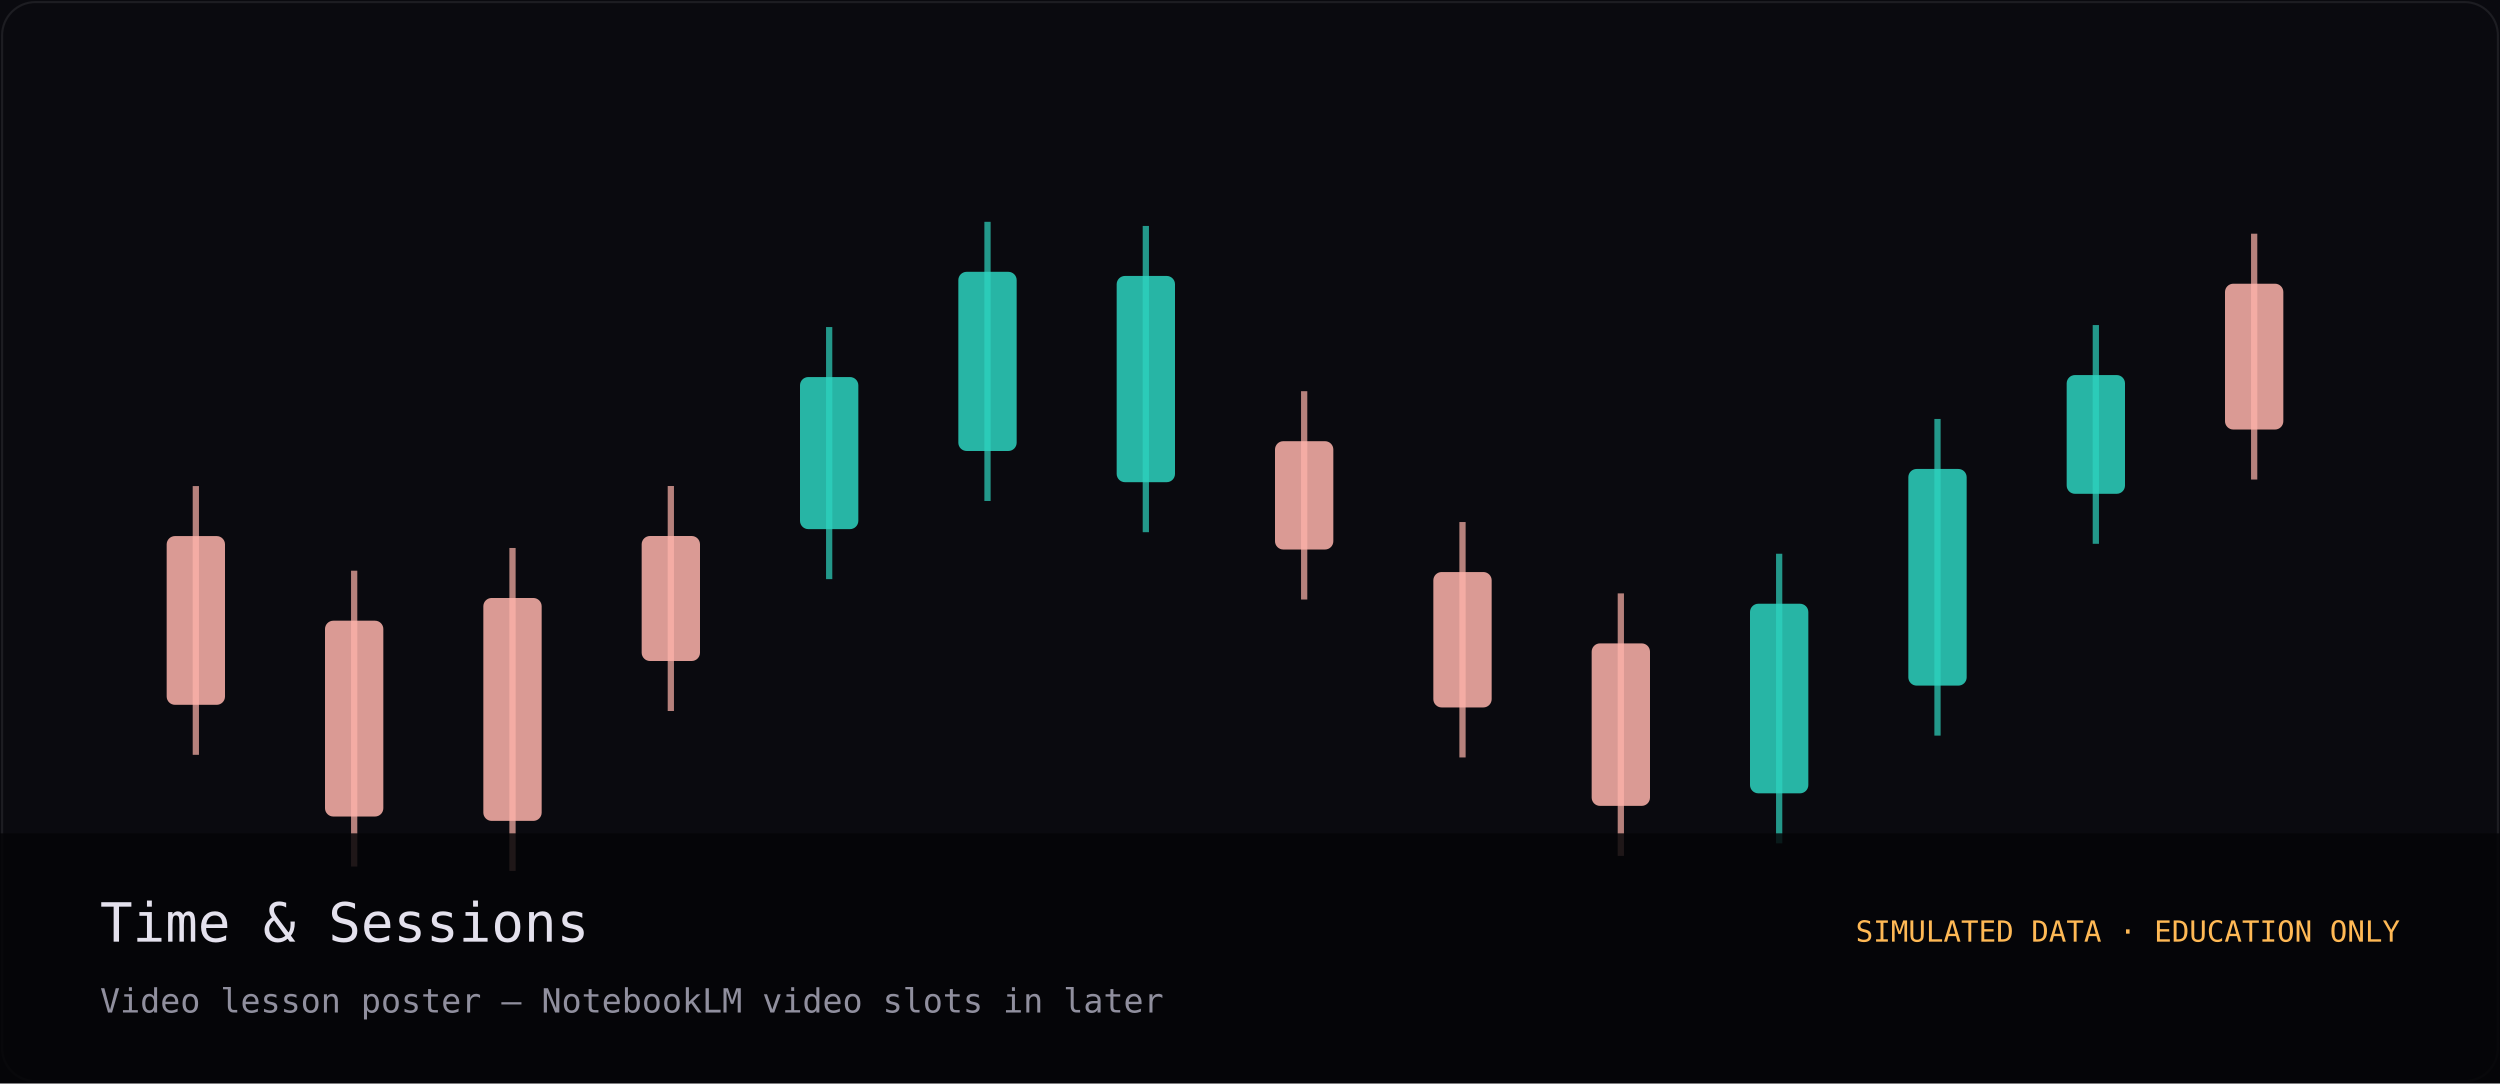
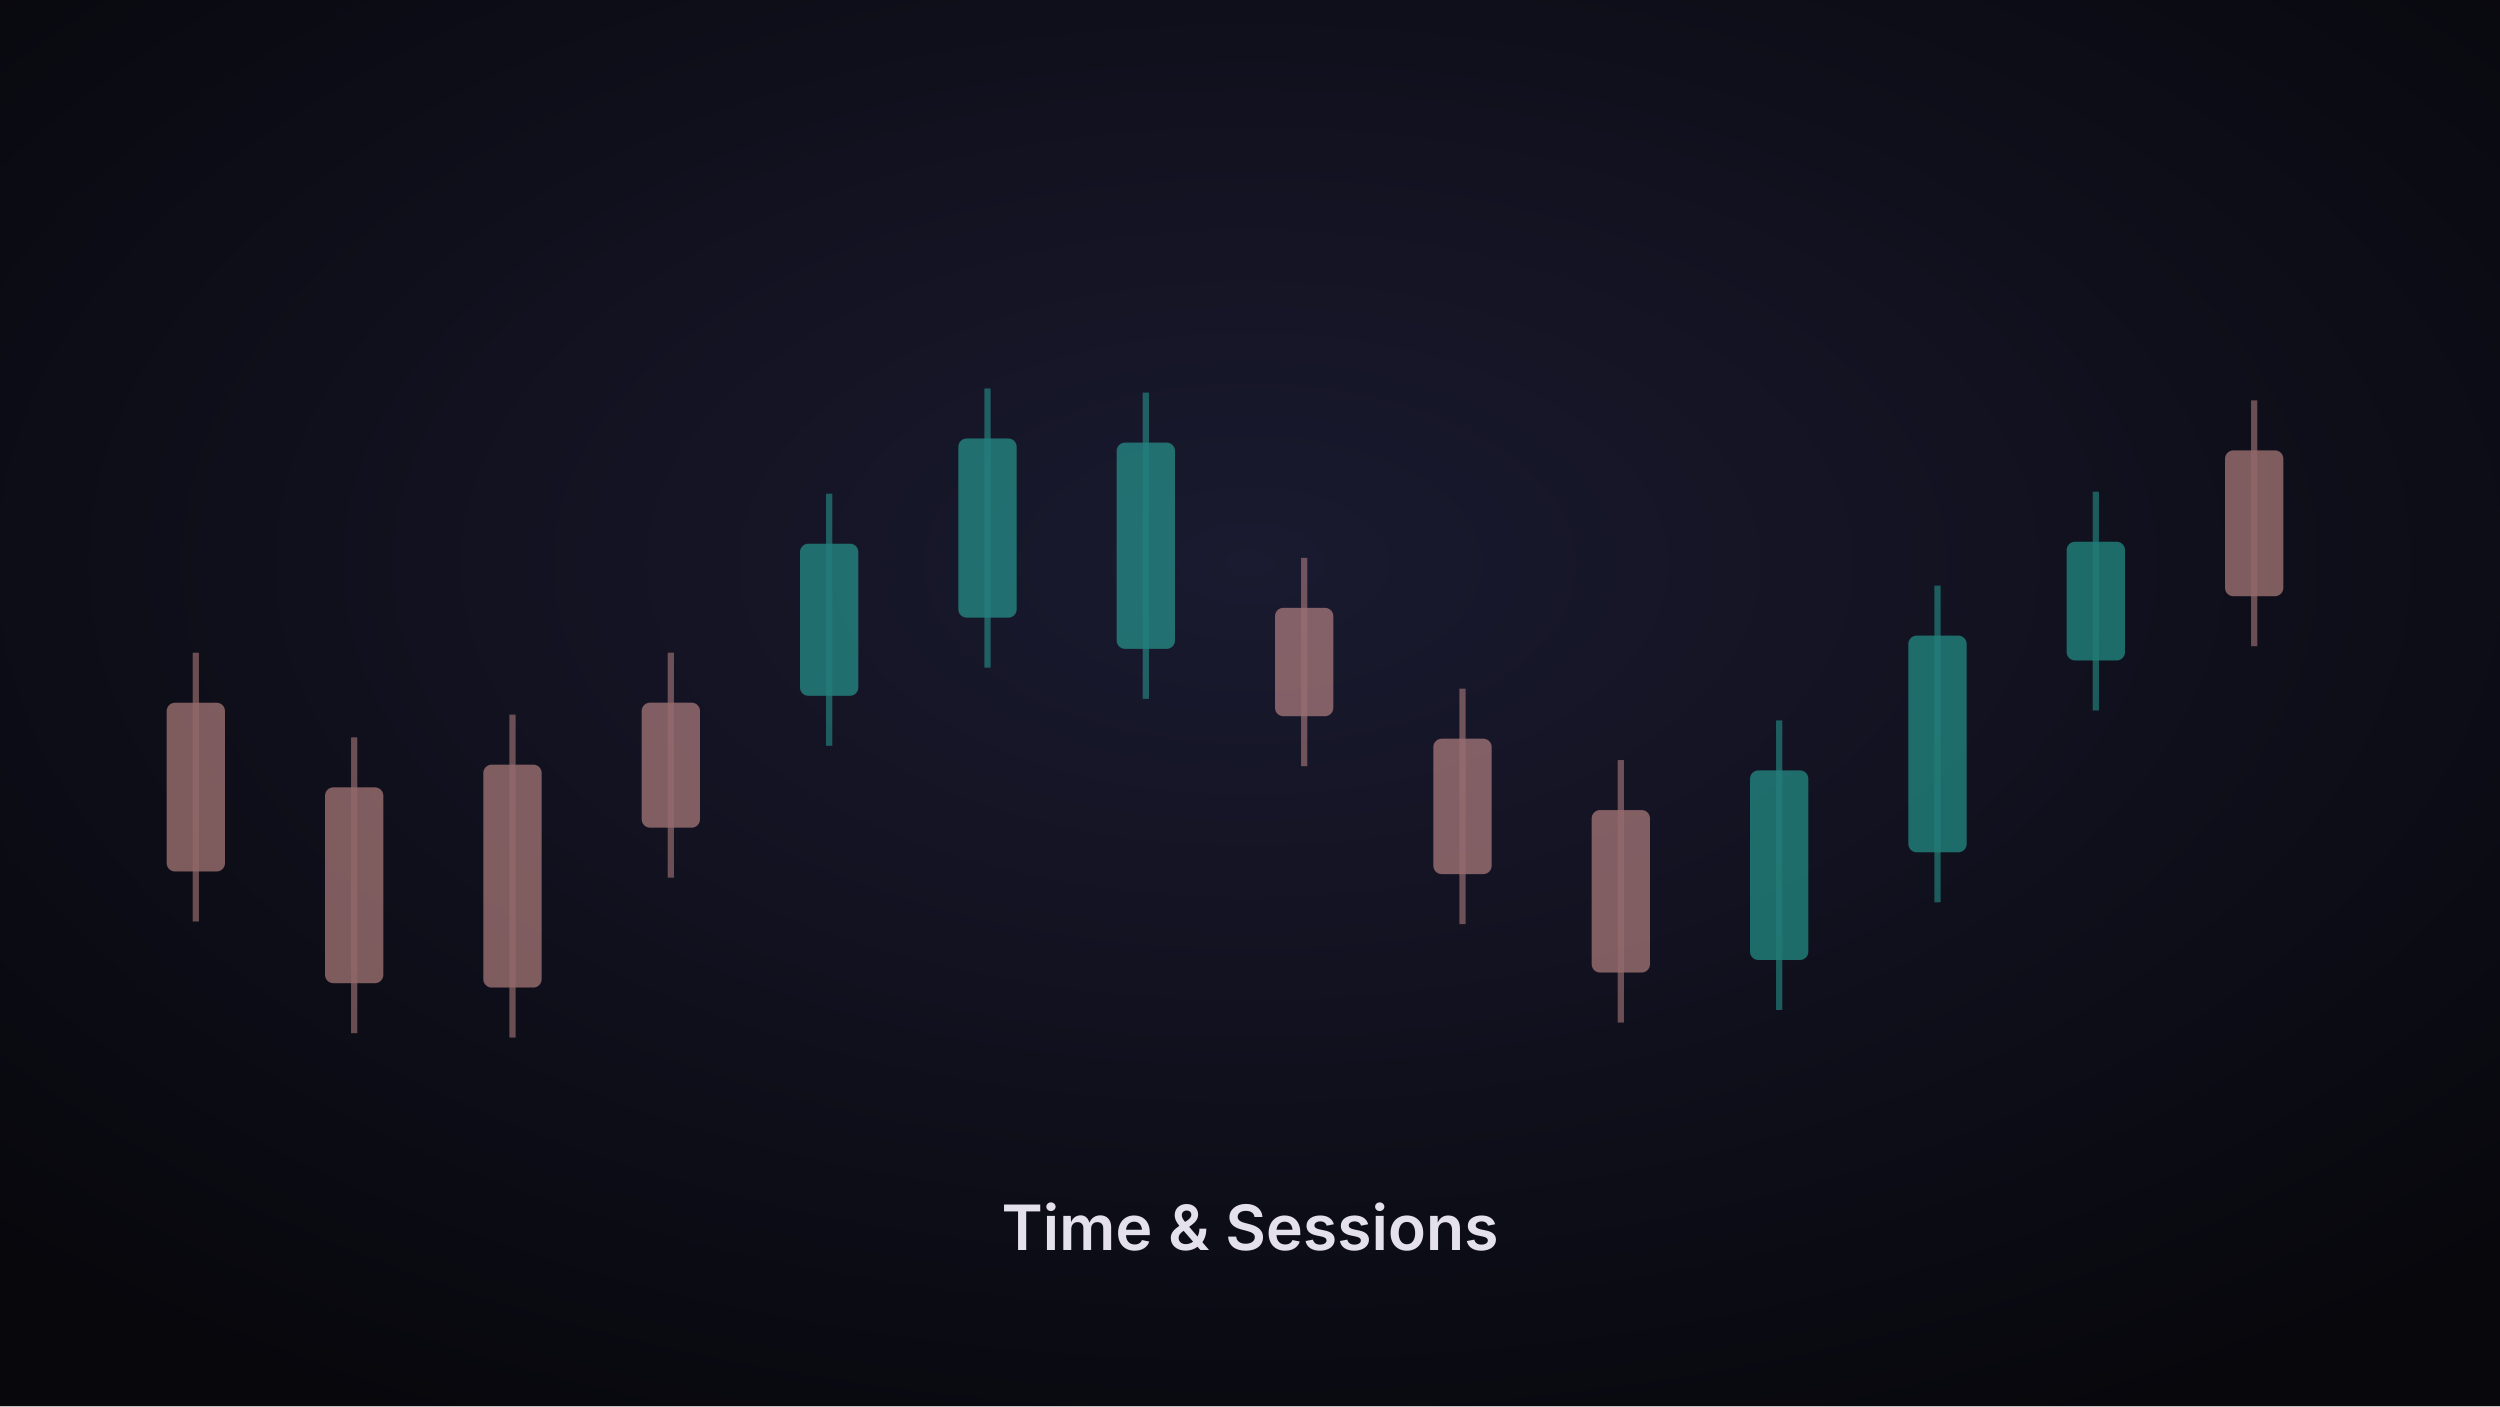
- <svg xmlns="http://www.w3.org/2000/svg" width="1200" height="520" viewBox="0 0 1200 520">
-   <rect width="1200" height="520" fill="#0A0A0F" />
-   <rect x="1" y="1" width="1198" height="518" rx="16" fill="none" stroke="rgba(255,255,255,0.08)" />
-   <line x1="94" y1="233.315" x2="94" y2="362.315" stroke="#FFB4AB" stroke-width="3" opacity="0.7" />
-   <rect x="80" y="257.315" width="28" height="81" rx="4" fill="#FFB4AB" opacity="0.85" />
-   <line x1="170" y1="273.933" x2="170" y2="415.933" stroke="#FFB4AB" stroke-width="3" opacity="0.7" />
-   <rect x="156" y="297.933" width="28" height="94" rx="4" fill="#FFB4AB" opacity="0.85" />
-   <line x1="246" y1="263.031" x2="246" y2="418.031" stroke="#FFB4AB" stroke-width="3" opacity="0.7" />
-   <rect x="232" y="287.031" width="28" height="107" rx="4" fill="#FFB4AB" opacity="0.85" />
-   <line x1="322" y1="233.281" x2="322" y2="341.281" stroke="#FFB4AB" stroke-width="3" opacity="0.7" />
-   <rect x="308" y="257.281" width="28" height="60" rx="4" fill="#FFB4AB" opacity="0.85" />
-   <line x1="398" y1="156.982" x2="398" y2="277.982" stroke="#2DD4BF" stroke-width="3" opacity="0.7" />
-   <rect x="384" y="180.982" width="28" height="73" rx="4" fill="#2DD4BF" opacity="0.85" />
-   <line x1="474" y1="106.474" x2="474" y2="240.474" stroke="#2DD4BF" stroke-width="3" opacity="0.7" />
-   <rect x="460" y="130.474" width="28" height="86" rx="4" fill="#2DD4BF" opacity="0.85" />
-   <line x1="550" y1="108.452" x2="550" y2="255.452" stroke="#2DD4BF" stroke-width="3" opacity="0.7" />
-   <rect x="536" y="132.452" width="28" height="99" rx="4" fill="#2DD4BF" opacity="0.85" />
-   <line x1="626" y1="187.772" x2="626" y2="287.772" stroke="#FFB4AB" stroke-width="3" opacity="0.7" />
-   <rect x="612" y="211.772" width="28" height="52" rx="4" fill="#FFB4AB" opacity="0.85" />
-   <line x1="702" y1="250.576" x2="702" y2="363.576" stroke="#FFB4AB" stroke-width="3" opacity="0.7" />
-   <rect x="688" y="274.576" width="28" height="65" rx="4" fill="#FFB4AB" opacity="0.85" />
-   <line x1="778" y1="284.824" x2="778" y2="410.824" stroke="#FFB4AB" stroke-width="3" opacity="0.7" />
-   <rect x="764" y="308.824" width="28" height="78" rx="4" fill="#FFB4AB" opacity="0.85" />
-   <line x1="854" y1="265.799" x2="854" y2="404.799" stroke="#2DD4BF" stroke-width="3" opacity="0.7" />
-   <rect x="840" y="289.799" width="28" height="91" rx="4" fill="#2DD4BF" opacity="0.85" />
-   <line x1="930" y1="201.099" x2="930" y2="353.099" stroke="#2DD4BF" stroke-width="3" opacity="0.7" />
-   <rect x="916" y="225.099" width="28" height="104" rx="4" fill="#2DD4BF" opacity="0.85" />
-   <line x1="1006" y1="156.027" x2="1006" y2="261.027" stroke="#2DD4BF" stroke-width="3" opacity="0.7" />
-   <rect x="992" y="180.027" width="28" height="57" rx="4" fill="#2DD4BF" opacity="0.85" />
-   <line x1="1082" y1="112.178" x2="1082" y2="230.178" stroke="#FFB4AB" stroke-width="3" opacity="0.7" />
-   <rect x="1068" y="136.178" width="28" height="70" rx="4" fill="#FFB4AB" opacity="0.85" />
-   <rect x="0" y="400" width="1200" height="120" fill="#050507" opacity="0.85" />
-   <text x="48" y="452" font-family="Menlo, monospace" font-size="26" fill="#E4E1ED">Time &amp; Sessions</text>
-   <text x="48" y="486" font-family="Menlo, monospace" font-size="16" fill="#908F9E">Video lesson poster — NotebookLM video slots in later</text>
-   <text x="1152" y="452" text-anchor="end" font-family="Menlo, monospace" font-size="14" fill="#FFB955">SIMULATED DATA · EDUCATION ONLY</text>
+ <svg xmlns="http://www.w3.org/2000/svg" width="1200" height="675" viewBox="0 0 1200 675">
+   <defs>
+     <radialGradient id="g" cx="50%" cy="40%" r="70%">
+       <stop offset="0%" stop-color="#1a1a30" />
+       <stop offset="100%" stop-color="#07070c" />
+     </radialGradient>
+   </defs>
+   <rect width="1200" height="675" fill="url(#g)" />
+   <g transform="translate(0 80)" opacity="0.55">
+     <line x1="94" y1="233.315" x2="94" y2="362.315" stroke="#FFB4AB" stroke-width="3" opacity="0.7" />
+     <rect x="80" y="257.315" width="28" height="81" rx="4" fill="#FFB4AB" opacity="0.85" />
+     <line x1="170" y1="273.933" x2="170" y2="415.933" stroke="#FFB4AB" stroke-width="3" opacity="0.7" />
+     <rect x="156" y="297.933" width="28" height="94" rx="4" fill="#FFB4AB" opacity="0.85" />
+     <line x1="246" y1="263.031" x2="246" y2="418.031" stroke="#FFB4AB" stroke-width="3" opacity="0.7" />
+     <rect x="232" y="287.031" width="28" height="107" rx="4" fill="#FFB4AB" opacity="0.85" />
+     <line x1="322" y1="233.281" x2="322" y2="341.281" stroke="#FFB4AB" stroke-width="3" opacity="0.7" />
+     <rect x="308" y="257.281" width="28" height="60" rx="4" fill="#FFB4AB" opacity="0.85" />
+     <line x1="398" y1="156.982" x2="398" y2="277.982" stroke="#2DD4BF" stroke-width="3" opacity="0.7" />
+     <rect x="384" y="180.982" width="28" height="73" rx="4" fill="#2DD4BF" opacity="0.85" />
+     <line x1="474" y1="106.474" x2="474" y2="240.474" stroke="#2DD4BF" stroke-width="3" opacity="0.7" />
+     <rect x="460" y="130.474" width="28" height="86" rx="4" fill="#2DD4BF" opacity="0.85" />
+     <line x1="550" y1="108.452" x2="550" y2="255.452" stroke="#2DD4BF" stroke-width="3" opacity="0.7" />
+     <rect x="536" y="132.452" width="28" height="99" rx="4" fill="#2DD4BF" opacity="0.85" />
+     <line x1="626" y1="187.772" x2="626" y2="287.772" stroke="#FFB4AB" stroke-width="3" opacity="0.7" />
+     <rect x="612" y="211.772" width="28" height="52" rx="4" fill="#FFB4AB" opacity="0.85" />
+     <line x1="702" y1="250.576" x2="702" y2="363.576" stroke="#FFB4AB" stroke-width="3" opacity="0.7" />
+     <rect x="688" y="274.576" width="28" height="65" rx="4" fill="#FFB4AB" opacity="0.85" />
+     <line x1="778" y1="284.824" x2="778" y2="410.824" stroke="#FFB4AB" stroke-width="3" opacity="0.7" />
+     <rect x="764" y="308.824" width="28" height="78" rx="4" fill="#FFB4AB" opacity="0.85" />
+     <line x1="854" y1="265.799" x2="854" y2="404.799" stroke="#2DD4BF" stroke-width="3" opacity="0.7" />
+     <rect x="840" y="289.799" width="28" height="91" rx="4" fill="#2DD4BF" opacity="0.85" />
+     <line x1="930" y1="201.099" x2="930" y2="353.099" stroke="#2DD4BF" stroke-width="3" opacity="0.7" />
+     <rect x="916" y="225.099" width="28" height="104" rx="4" fill="#2DD4BF" opacity="0.85" />
+     <line x1="1006" y1="156.027" x2="1006" y2="261.027" stroke="#2DD4BF" stroke-width="3" opacity="0.7" />
+     <rect x="992" y="180.027" width="28" height="57" rx="4" fill="#2DD4BF" opacity="0.85" />
+     <line x1="1082" y1="112.178" x2="1082" y2="230.178" stroke="#FFB4AB" stroke-width="3" opacity="0.7" />
+     <rect x="1068" y="136.178" width="28" height="70" rx="4" fill="#FFB4AB" opacity="0.85" />
+   </g>
+   <text x="600" y="600" text-anchor="middle" font-family="Inter, system-ui, sans-serif" font-size="30" font-weight="600" fill="#E4E1ED">Time &amp; Sessions</text>
</svg>
